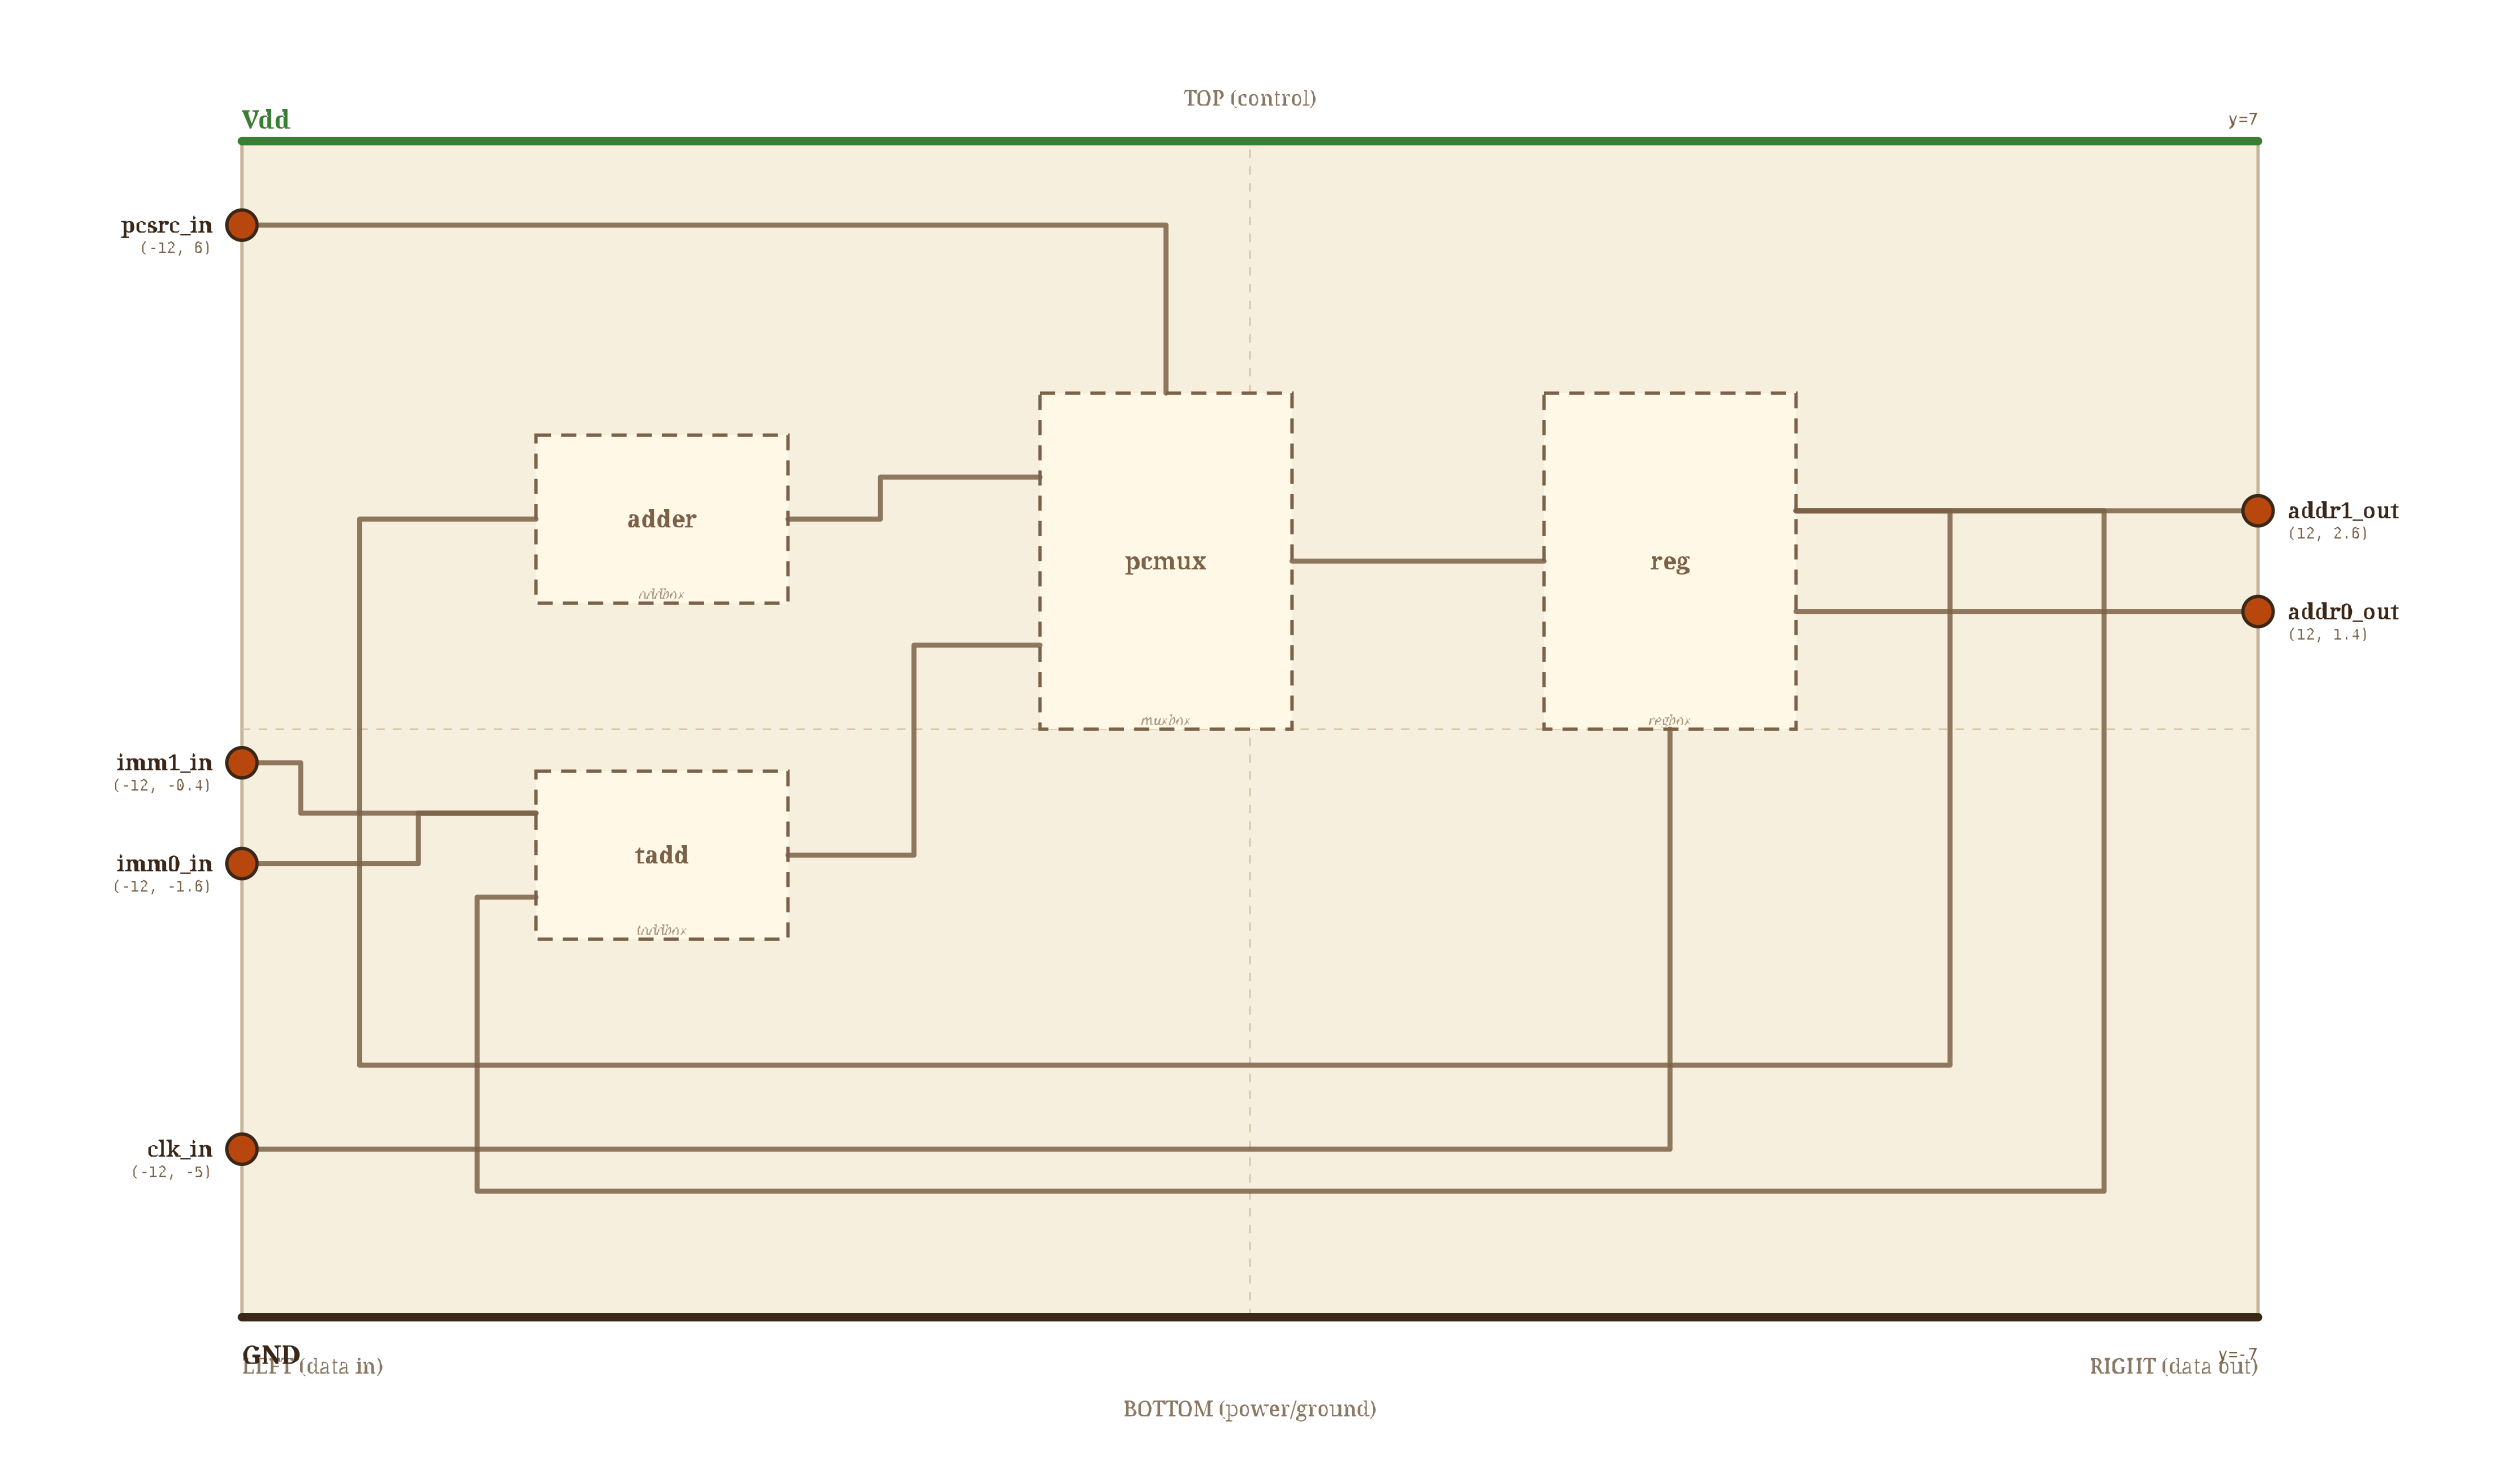
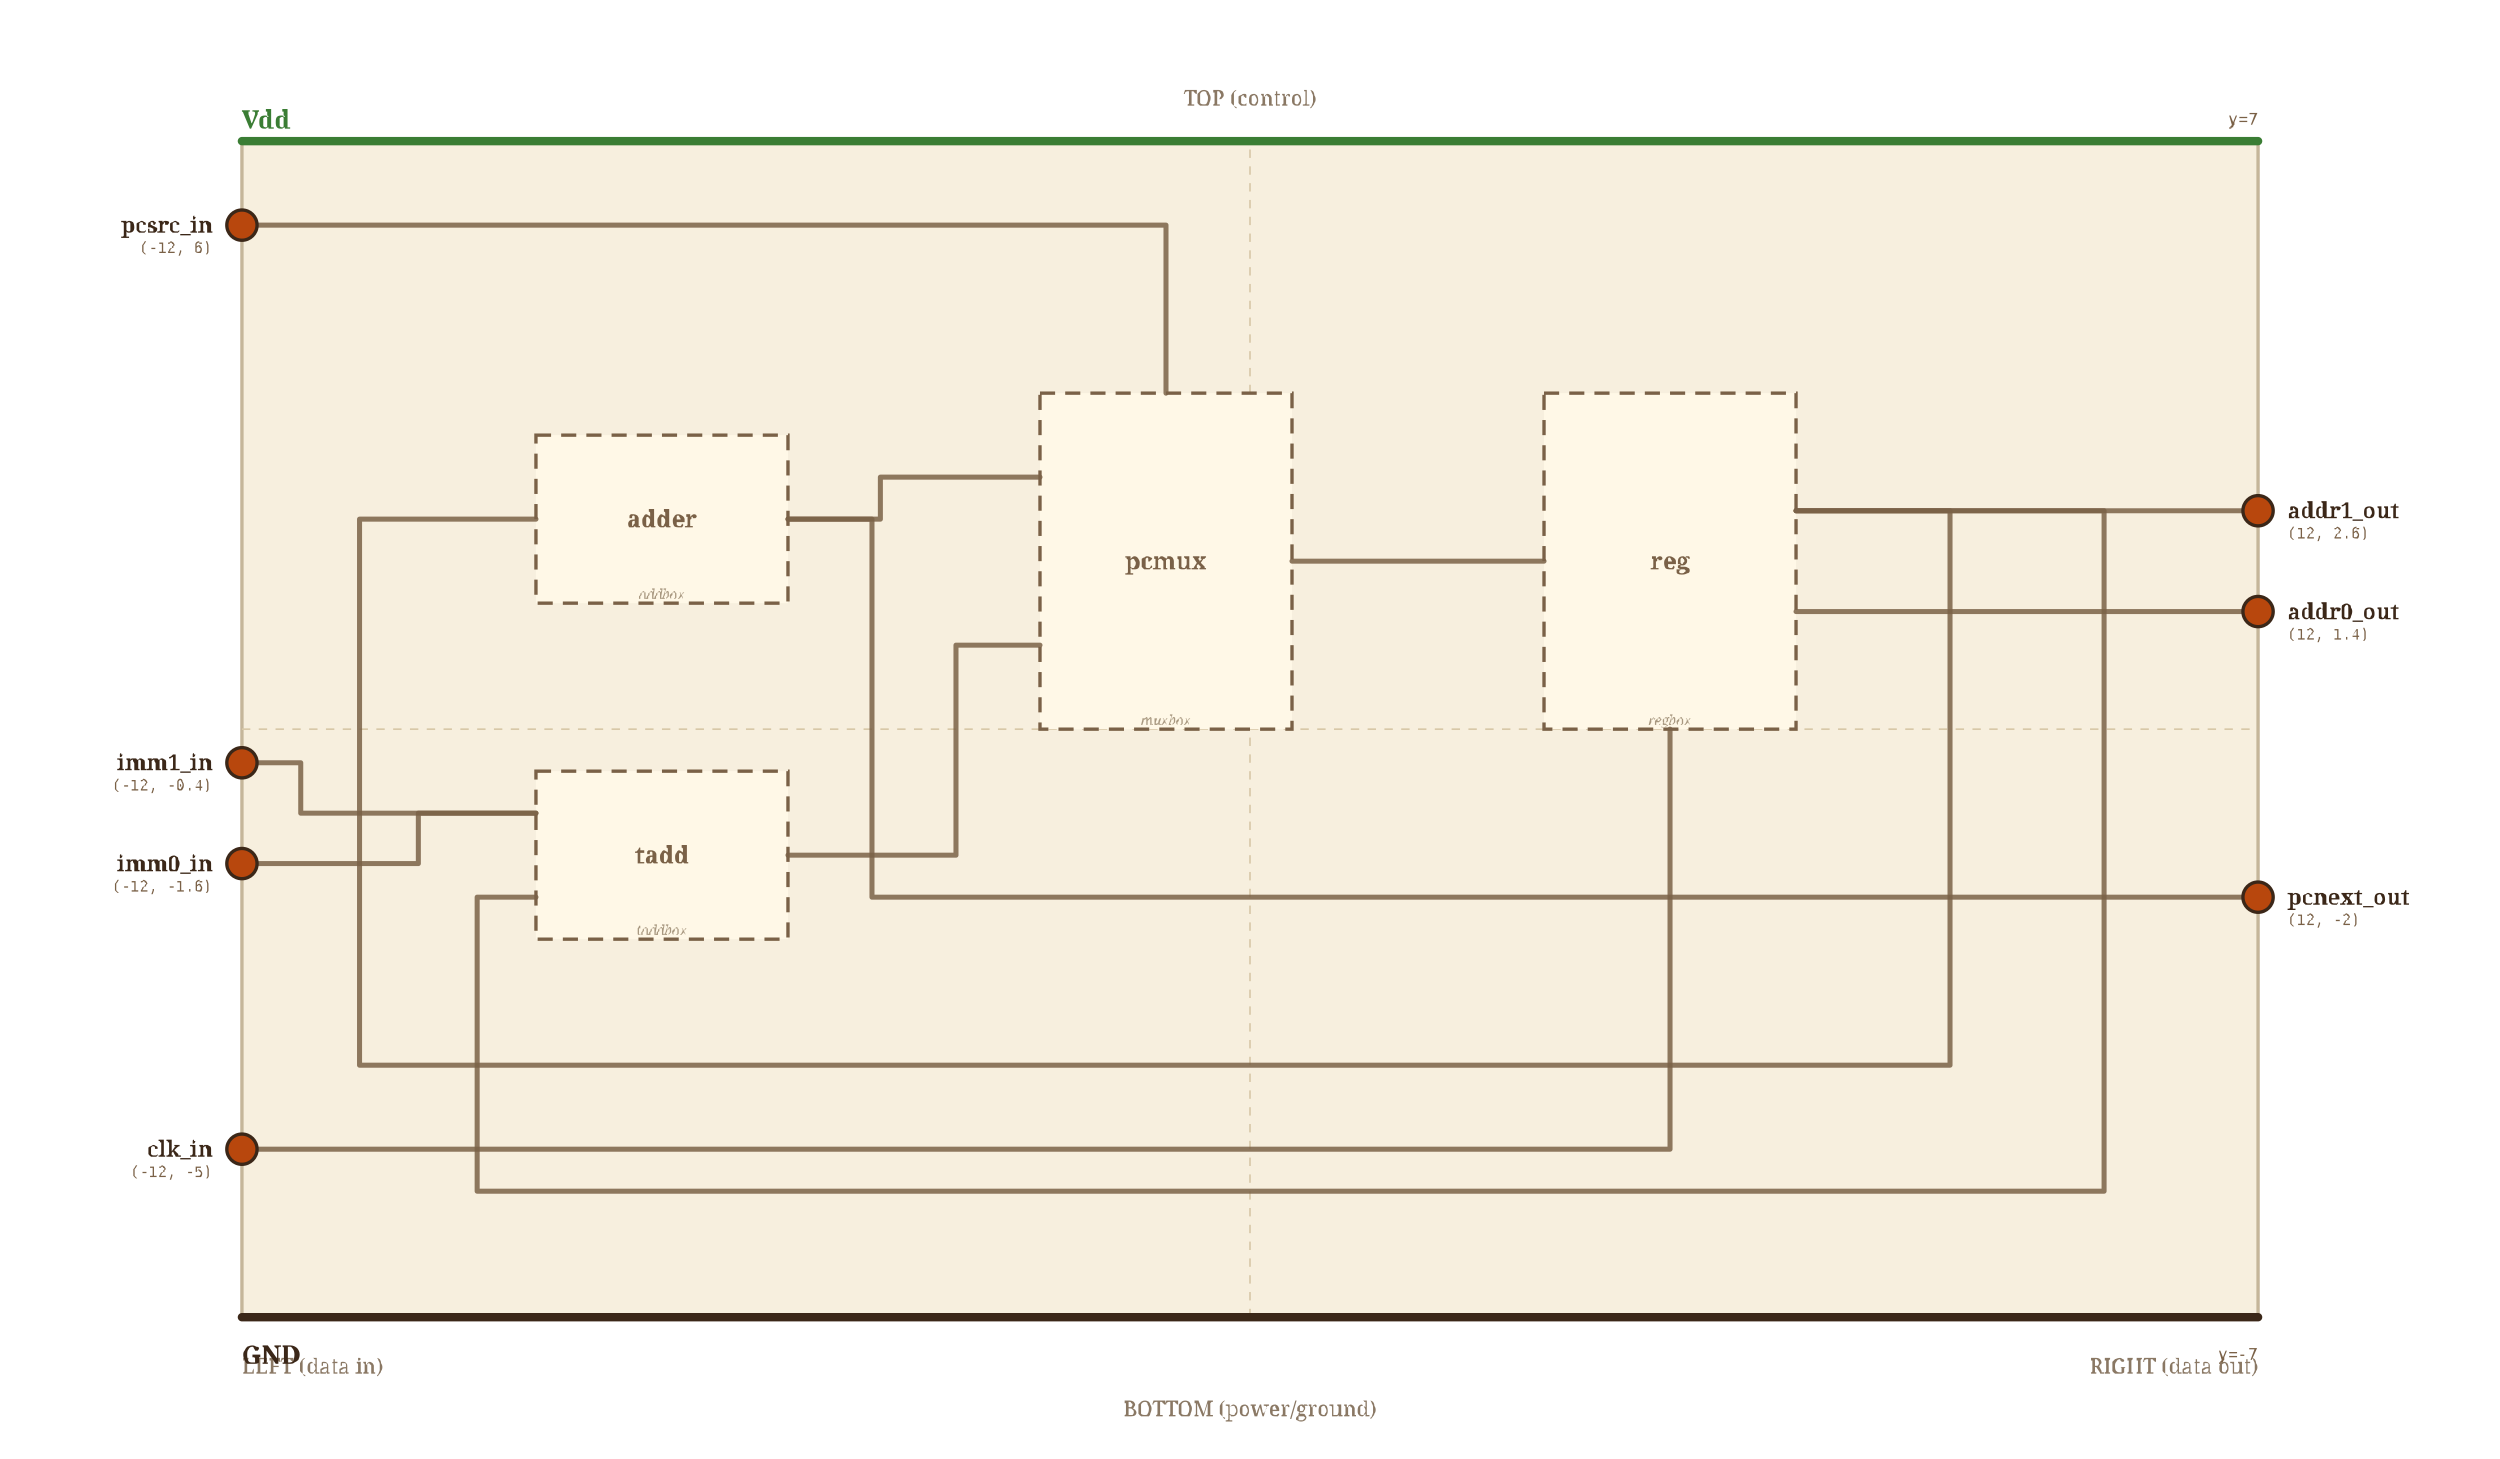
<svg xmlns="http://www.w3.org/2000/svg" viewBox="-14.88 -8.68 29.76 17.36" width="900" height="525">
  <rect x="-12" y="-7" width="24" height="14" fill="#f7efde" stroke="#c5b69a" stroke-width="0.04" />
  <line x1="0" y1="7" x2="0" y2="-7" stroke="#d8c8a8" stroke-width="0.02" stroke-dasharray="0.1,0.1" />
  <line x1="-12" y1="0" x2="12" y2="0" stroke="#d8c8a8" stroke-width="0.02" stroke-dasharray="0.1,0.1" />
  <text x="-12" y="7.672" font-size="0.25" fill="#8a7864" font-family="serif">LEFT (data in)</text>
  <text x="12" y="7.672" font-size="0.25" fill="#8a7864" font-family="serif" text-anchor="end">RIGHT (data out)</text>
  <text x="0" y="-7.42" font-size="0.25" fill="#8a7864" font-family="serif" text-anchor="middle">TOP (control)</text>
  <text x="0" y="8.176" font-size="0.25" fill="#8a7864" font-family="serif" text-anchor="middle">BOTTOM (power/ground)</text>
  <rect x="-8.5" y="-3.5" width="3" height="2" fill="#fff8e7" stroke="#7a6147" stroke-width="0.04" stroke-dasharray="0.18,0.12" />
  <text x="-7" y="-2.5" text-anchor="middle" dominant-baseline="middle" font-size="0.28" fill="#7a6147" font-family="serif" font-weight="bold">adder</text>
  <text x="-7" y="-1.55" text-anchor="middle" dominant-baseline="alphabetic" font-size="0.16" fill="#a89880" font-family="serif" font-style="italic">addbox</text>
  <rect x="-8.5" y="0.5" width="3" height="2" fill="#fff8e7" stroke="#7a6147" stroke-width="0.04" stroke-dasharray="0.18,0.12" />
  <text x="-7" y="1.5" text-anchor="middle" dominant-baseline="middle" font-size="0.28" fill="#7a6147" font-family="serif" font-weight="bold">tadd</text>
  <text x="-7" y="2.45" text-anchor="middle" dominant-baseline="alphabetic" font-size="0.16" fill="#a89880" font-family="serif" font-style="italic">taddbox</text>
  <rect x="-2.5" y="-4" width="3" height="4" fill="#fff8e7" stroke="#7a6147" stroke-width="0.04" stroke-dasharray="0.18,0.12" />
  <text x="-1" y="-2" text-anchor="middle" dominant-baseline="middle" font-size="0.28" fill="#7a6147" font-family="serif" font-weight="bold">pcmux</text>
  <text x="-1" y="-0.05" text-anchor="middle" dominant-baseline="alphabetic" font-size="0.16" fill="#a89880" font-family="serif" font-style="italic">muxbox</text>
  <rect x="3.5" y="-4" width="3" height="4" fill="#fff8e7" stroke="#7a6147" stroke-width="0.04" stroke-dasharray="0.18,0.12" />
  <text x="5" y="-2" text-anchor="middle" dominant-baseline="middle" font-size="0.28" fill="#7a6147" font-family="serif" font-weight="bold">reg</text>
  <text x="5" y="-0.05" text-anchor="middle" dominant-baseline="alphabetic" font-size="0.16" fill="#a89880" font-family="serif" font-style="italic">regbox</text>
  <polyline points="-12.000,-6.000 -1.000,-6.000 -1.000,-4.000" fill="none" stroke="#7a6147" stroke-width="0.06" stroke-linejoin="round" stroke-linecap="round" opacity="0.85" />
  <polyline points="-12.000,0.400 -11.300,0.400 -11.300,1.000 -8.500,1.000" fill="none" stroke="#7a6147" stroke-width="0.06" stroke-linejoin="round" stroke-linecap="round" opacity="0.85" />
  <polyline points="-12.000,1.600 -9.900,1.600 -9.900,1.000 -8.500,1.000" fill="none" stroke="#7a6147" stroke-width="0.06" stroke-linejoin="round" stroke-linecap="round" opacity="0.85" />
  <polyline points="-12.000,5.000 5.000,5.000 5.000,0.000" fill="none" stroke="#7a6147" stroke-width="0.06" stroke-linejoin="round" stroke-linecap="round" opacity="0.85" />
  <polyline points="-5.500,-2.500 -4.400,-2.500 -4.400,-3.000 -2.500,-3.000" fill="none" stroke="#7a6147" stroke-width="0.06" stroke-linejoin="round" stroke-linecap="round" opacity="0.85" />
-   <polyline points="-5.500,1.500 -4.000,1.500 -4.000,-1.000 -2.500,-1.000" fill="none" stroke="#7a6147" stroke-width="0.06" stroke-linejoin="round" stroke-linecap="round" opacity="0.85" />
+   <polyline points="-5.500,-2.500 -4.500,-2.500 -4.500,2.000 12.000,2.000" fill="none" stroke="#7a6147" stroke-width="0.06" stroke-linejoin="round" stroke-linecap="round" opacity="0.85" />
+   <polyline points="-5.500,1.500 -3.500,1.500 -3.500,-1.000 -2.500,-1.000" fill="none" stroke="#7a6147" stroke-width="0.06" stroke-linejoin="round" stroke-linecap="round" opacity="0.85" />
  <polyline points="0.500,-2.000 3.500,-2.000" fill="none" stroke="#7a6147" stroke-width="0.06" stroke-linejoin="round" stroke-linecap="round" opacity="0.85" />
  <polyline points="6.500,-2.600 12.000,-2.600" fill="none" stroke="#7a6147" stroke-width="0.06" stroke-linejoin="round" stroke-linecap="round" opacity="0.85" />
  <polyline points="6.500,-1.400 12.000,-1.400" fill="none" stroke="#7a6147" stroke-width="0.06" stroke-linejoin="round" stroke-linecap="round" opacity="0.85" />
  <polyline points="6.500,-2.600 8.333,-2.600 8.333,4.000 -10.600,4.000 -10.600,-2.500 -8.500,-2.500" fill="none" stroke="#7a6147" stroke-width="0.06" stroke-linejoin="round" stroke-linecap="round" opacity="0.85" />
  <polyline points="6.500,-2.600 10.167,-2.600 10.167,5.500 -9.200,5.500 -9.200,2.000 -8.500,2.000" fill="none" stroke="#7a6147" stroke-width="0.06" stroke-linejoin="round" stroke-linecap="round" opacity="0.85" />
  <circle cx="-12" cy="-6" r="0.18" fill="#b8470d" stroke="#3b2718" stroke-width="0.04" />
  <text x="-12.35" y="-6" text-anchor="end" dominant-baseline="middle" font-size="0.26" fill="#3b2718" font-family="serif" font-weight="600">pcsrc_in</text>
  <text x="-12.35" y="-5.72" text-anchor="end" dominant-baseline="middle" font-size="0.18" fill="#7a6147" font-family="monospace">(-12, 6)</text>
  <circle cx="-12" cy="0.4" r="0.18" fill="#b8470d" stroke="#3b2718" stroke-width="0.04" />
  <text x="-12.35" y="0.4" text-anchor="end" dominant-baseline="middle" font-size="0.26" fill="#3b2718" font-family="serif" font-weight="600">imm1_in</text>
  <text x="-12.35" y="0.68" text-anchor="end" dominant-baseline="middle" font-size="0.18" fill="#7a6147" font-family="monospace">(-12, -0.4)</text>
  <circle cx="-12" cy="1.6" r="0.18" fill="#b8470d" stroke="#3b2718" stroke-width="0.04" />
  <text x="-12.35" y="1.6" text-anchor="end" dominant-baseline="middle" font-size="0.26" fill="#3b2718" font-family="serif" font-weight="600">imm0_in</text>
  <text x="-12.35" y="1.88" text-anchor="end" dominant-baseline="middle" font-size="0.18" fill="#7a6147" font-family="monospace">(-12, -1.6)</text>
  <circle cx="-12" cy="5" r="0.18" fill="#b8470d" stroke="#3b2718" stroke-width="0.04" />
  <text x="-12.35" y="5" text-anchor="end" dominant-baseline="middle" font-size="0.26" fill="#3b2718" font-family="serif" font-weight="600">clk_in</text>
  <text x="-12.35" y="5.28" text-anchor="end" dominant-baseline="middle" font-size="0.18" fill="#7a6147" font-family="monospace">(-12, -5)</text>
  <circle cx="12" cy="-2.6" r="0.18" fill="#b8470d" stroke="#3b2718" stroke-width="0.04" />
  <text x="12.35" y="-2.6" text-anchor="start" dominant-baseline="middle" font-size="0.26" fill="#3b2718" font-family="serif" font-weight="600">addr1_out</text>
  <text x="12.35" y="-2.32" text-anchor="start" dominant-baseline="middle" font-size="0.18" fill="#7a6147" font-family="monospace">(12, 2.6)</text>
+   <circle cx="12" cy="2" r="0.18" fill="#b8470d" stroke="#3b2718" stroke-width="0.04" />
+   <text x="12.35" y="2" text-anchor="start" dominant-baseline="middle" font-size="0.26" fill="#3b2718" font-family="serif" font-weight="600">pcnext_out</text>
+   <text x="12.35" y="2.28" text-anchor="start" dominant-baseline="middle" font-size="0.18" fill="#7a6147" font-family="monospace">(12, -2)</text>
  <circle cx="12" cy="-1.4" r="0.18" fill="#b8470d" stroke="#3b2718" stroke-width="0.04" />
  <text x="12.35" y="-1.4" text-anchor="start" dominant-baseline="middle" font-size="0.26" fill="#3b2718" font-family="serif" font-weight="600">addr0_out</text>
  <text x="12.35" y="-1.12" text-anchor="start" dominant-baseline="middle" font-size="0.18" fill="#7a6147" font-family="monospace">(12, 1.4)</text>
  <line x1="-12" y1="-7" x2="12" y2="-7" stroke="#3a7d34" stroke-width="0.10" stroke-linecap="round" />
  <text x="-12" y="-7.25" text-anchor="start" dominant-baseline="middle" font-size="0.30" fill="#3a7d34" font-family="serif" font-weight="700">Vdd</text>
  <text x="12" y="-7.25" text-anchor="end" dominant-baseline="middle" font-size="0.20" fill="#7a6147" font-family="monospace">y=7</text>
  <line x1="-12" y1="7" x2="12" y2="7" stroke="#3b2718" stroke-width="0.10" stroke-linecap="round" />
  <text x="-12" y="7.45" text-anchor="start" dominant-baseline="middle" font-size="0.30" fill="#3b2718" font-family="serif" font-weight="700">GND</text>
  <text x="12" y="7.45" text-anchor="end" dominant-baseline="middle" font-size="0.20" fill="#7a6147" font-family="monospace">y=-7</text>
</svg>
